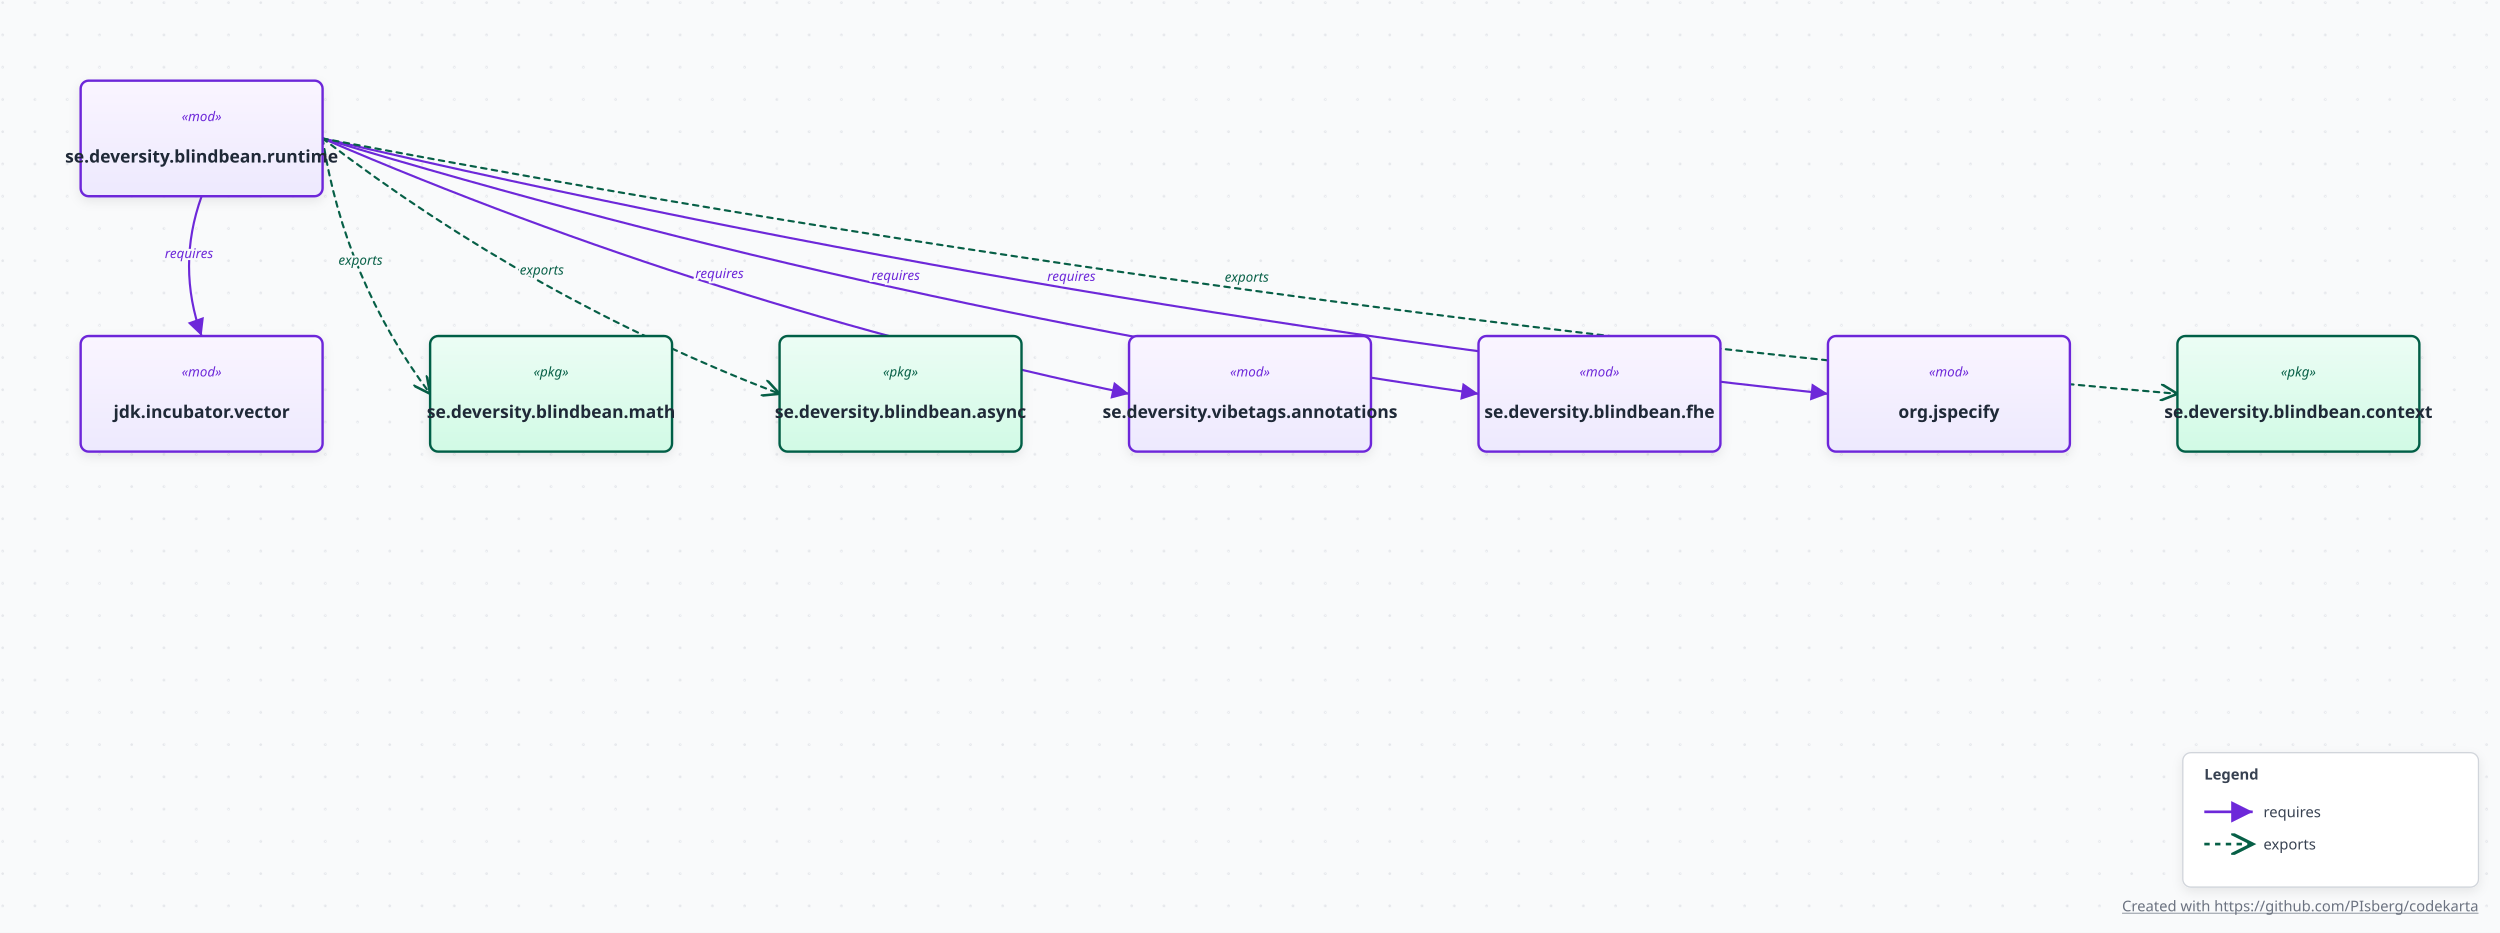
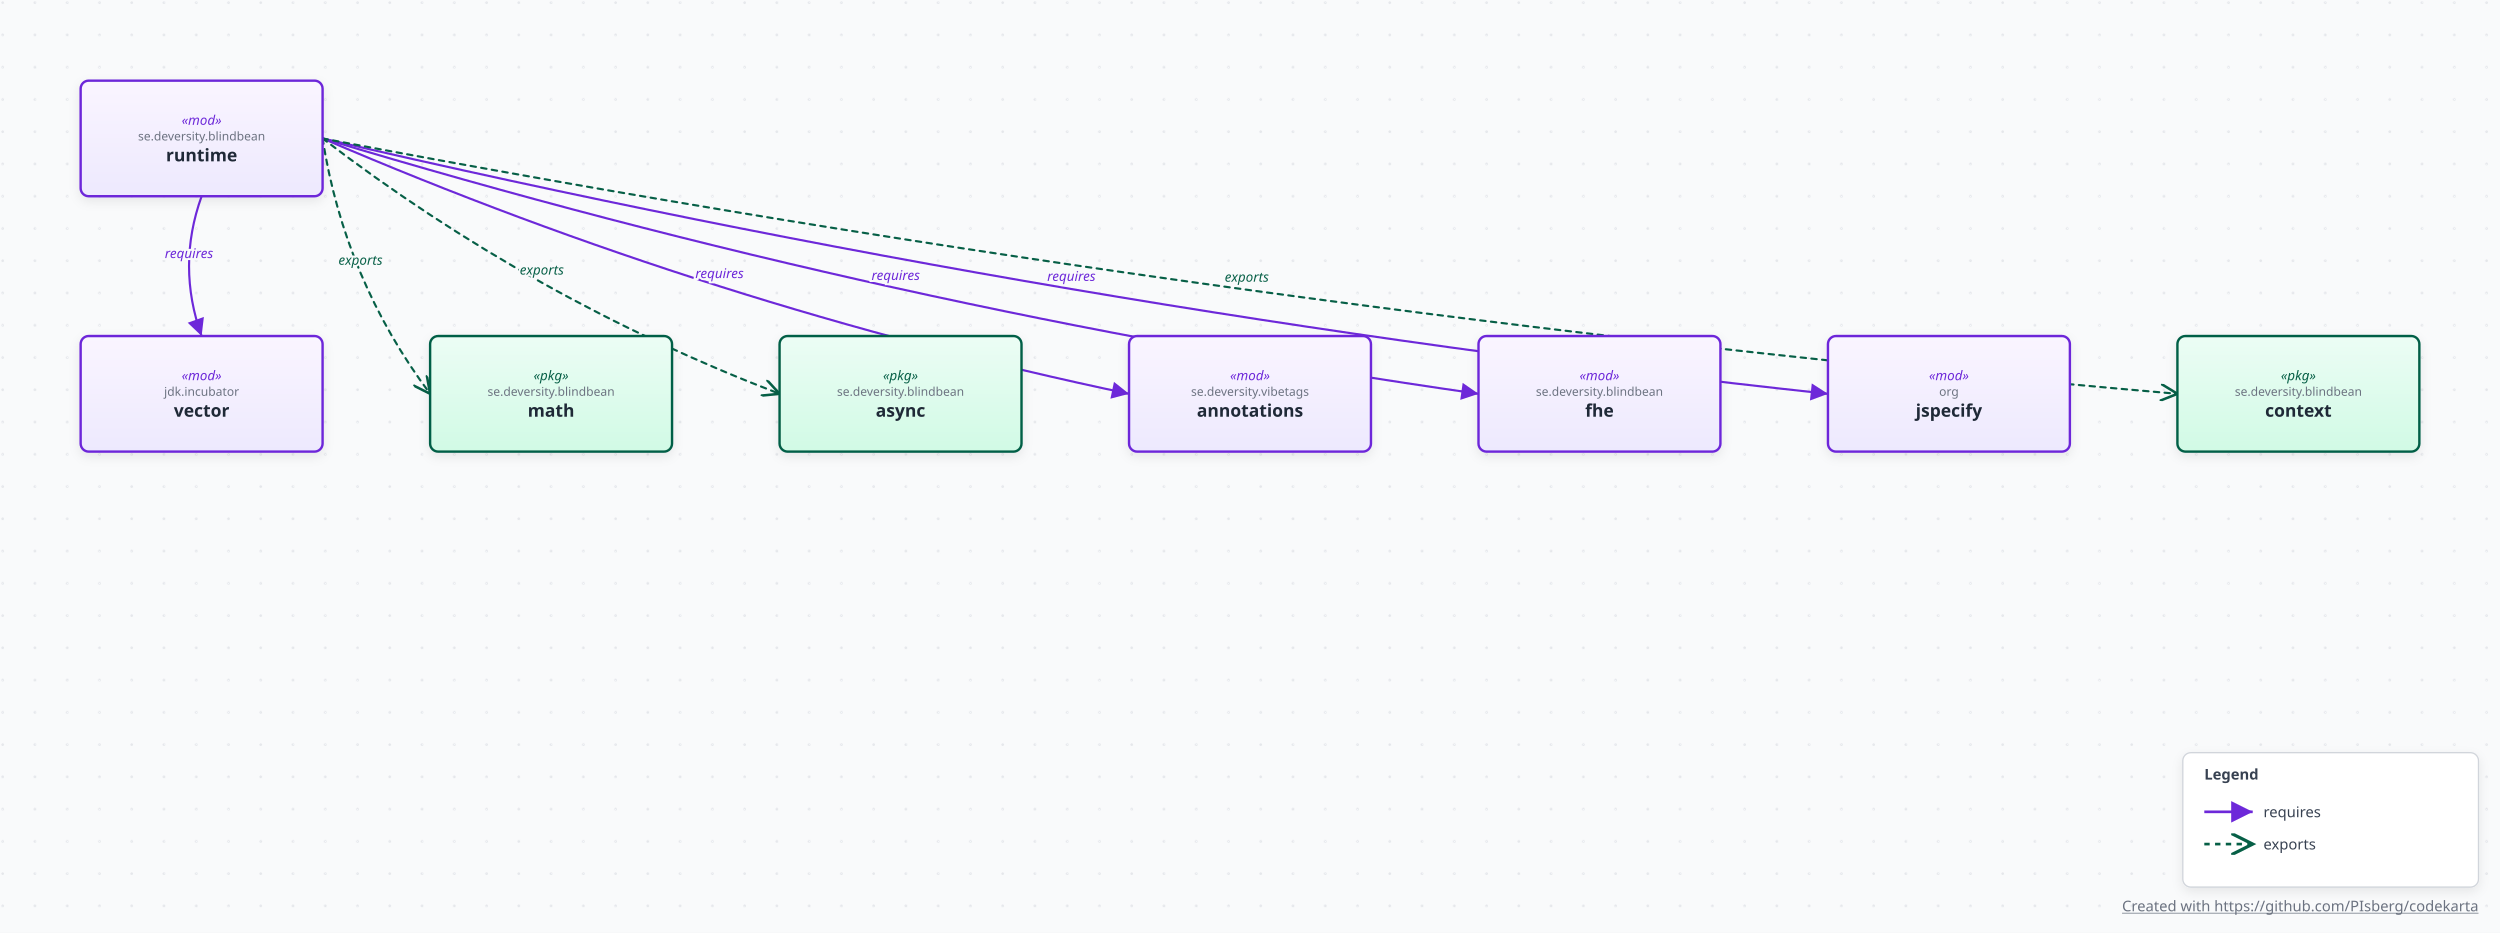
<svg xmlns="http://www.w3.org/2000/svg" width="1860" height="694" viewBox="0 0 1860 694">
  <defs>
    <style>
svg { font-family: 'Outfit', 'Inter', -apple-system, BlinkMacSystemFont, 'Segoe UI', sans-serif; }
text { font-family: 'Outfit', 'Inter', -apple-system, BlinkMacSystemFont, 'Segoe UI', sans-serif !important; }
.node-rect { transition: filter 0.2s ease, stroke-width 0.2s ease, stroke 0.2s ease; }
.node-rect:hover { stroke-width: 2.2 !important; filter: drop-shadow(0 8px 16px rgba(15, 23, 42, 0.12)) !important; }
.edge-line { stroke-linecap: round; stroke-linejoin: round; transition: stroke-width 0.2s ease; }
.edge-line:hover { stroke-width: 2.5 !important; }
.edge-label { paint-order: stroke; stroke: #f9fafb; stroke-width: 3; font-weight: 500; }
.diagram-attribution { fill: #9ca3af; text-decoration: none; transition: fill 0.2s ease; }
.diagram-attribution:hover { fill: #4b5563; text-decoration: underline; }
.group-rect { transition: stroke-width 0.2s ease; }
.node-label { pointer-events: none; }
</style>
    <filter id="nodeShadow" x="-20%" y="-20%" width="140%" height="140%">
      <feDropShadow dx="0" dy="3" stdDeviation="4" flood-color="#0f172a" flood-opacity="0.08" />
    </filter>
    <linearGradient id="grad-CLASS" x1="0%" y1="0%" x2="0%" y2="100%">
      <stop offset="0%" stop-color="#ffffff" />
      <stop offset="100%" stop-color="#f3f4f6" />
    </linearGradient>
    <linearGradient id="grad-INTERFACE" x1="0%" y1="0%" x2="0%" y2="100%">
      <stop offset="0%" stop-color="#eff6ff" />
      <stop offset="100%" stop-color="#dbeafe" />
    </linearGradient>
    <linearGradient id="grad-MODULE" x1="0%" y1="0%" x2="0%" y2="100%">
      <stop offset="0%" stop-color="#faf5ff" />
      <stop offset="100%" stop-color="#ede9fe" />
    </linearGradient>
    <linearGradient id="grad-METHOD" x1="0%" y1="0%" x2="0%" y2="100%">
      <stop offset="0%" stop-color="#fffbeb" />
      <stop offset="100%" stop-color="#fef3c7" />
    </linearGradient>
    <linearGradient id="grad-PACKAGE" x1="0%" y1="0%" x2="0%" y2="100%">
      <stop offset="0%" stop-color="#ecfdf5" />
      <stop offset="100%" stop-color="#d1fae5" />
    </linearGradient>
    <linearGradient id="grad-EXCEPTION" x1="0%" y1="0%" x2="0%" y2="100%">
      <stop offset="0%" stop-color="#fef2f2" />
      <stop offset="100%" stop-color="#fee2e2" />
    </linearGradient>
    <linearGradient id="grad-STATE" x1="0%" y1="0%" x2="0%" y2="100%">
      <stop offset="0%" stop-color="#f0f9ff" />
      <stop offset="100%" stop-color="#e0f2fe" />
    </linearGradient>
    <pattern id="dotGrid" width="24" height="24" patternUnits="userSpaceOnUse">
      <circle cx="2" cy="2" r="1" fill="#e5e7eb" />
    </pattern>
    <marker id="marker-filled-6d28d9" markerWidth="10" markerHeight="8" refX="8" refY="4" orient="auto">
      <path d="M0,0 L8,4 L0,8 Z" fill="#6d28d9" />
    </marker>
    <marker id="marker-open-065f46" markerWidth="10" markerHeight="8" refX="8" refY="4" orient="auto">
      <path d="M0,0 L8,4 L0,8" fill="none" stroke="#065f46" stroke-width="1.2" />
    </marker>
  </defs>
  <rect width="1860" height="694" fill="#f9fafb" />
  <rect width="1860" height="694" fill="url(#dotGrid)" />
  <path class="edge-line" data-source="se.deversity.blindbean.runtime" data-target="se.deversity.blindbean.fhe" data-type="REQUIRES" d="M240.0 103.0 Q662.8 230.5 1100.0 293.0" fill="none" stroke="#6d28d9" stroke-width="1.6" marker-end="url(#marker-filled-6d28d9)" />
  <text class="edge-label" data-source="se.deversity.blindbean.runtime" data-target="se.deversity.blindbean.fhe" data-type="REQUIRES" x="666.4" y="208.3" text-anchor="middle" font-family="sans-serif" font-size="10" fill="#6d28d9" font-style="italic">requires</text>
  <path class="edge-line" data-source="se.deversity.blindbean.runtime" data-target="jdk.incubator.vector" data-type="REQUIRES" d="M150.0 146.0 Q131.3 198.0 150.0 250.0" fill="none" stroke="#6d28d9" stroke-width="1.6" marker-end="url(#marker-filled-6d28d9)" />
  <text class="edge-label" data-source="se.deversity.blindbean.runtime" data-target="jdk.incubator.vector" data-type="REQUIRES" x="140.6" y="192.0" text-anchor="middle" font-family="sans-serif" font-size="10" fill="#6d28d9" font-style="italic">requires</text>
  <path class="edge-line" data-source="se.deversity.blindbean.runtime" data-target="se.deversity.vibetags.annotations" data-type="REQUIRES" d="M240.0 103.0 Q530.5 227.9 840.0 293.0" fill="none" stroke="#6d28d9" stroke-width="1.6" marker-end="url(#marker-filled-6d28d9)" />
  <text class="edge-label" data-source="se.deversity.blindbean.runtime" data-target="se.deversity.vibetags.annotations" data-type="REQUIRES" x="535.3" y="206.9" text-anchor="middle" font-family="sans-serif" font-size="10" fill="#6d28d9" font-style="italic">requires</text>
  <path class="edge-line" data-source="se.deversity.blindbean.runtime" data-target="org.jspecify" data-type="REQUIRES" d="M240.0 103.0 Q794.2 232.1 1360.0 293.0" fill="none" stroke="#6d28d9" stroke-width="1.6" marker-end="url(#marker-filled-6d28d9)" />
  <text class="edge-label" data-source="se.deversity.blindbean.runtime" data-target="org.jspecify" data-type="REQUIRES" x="797.1" y="209.0" text-anchor="middle" font-family="sans-serif" font-size="10" fill="#6d28d9" font-style="italic">requires</text>
  <path class="edge-line" data-source="se.deversity.blindbean.runtime" data-target="se.deversity.blindbean.math" data-type="EXPORTS" d="M240.0 103.0 Q256.4 207.9 320.0 293.0" fill="none" stroke="#065f46" stroke-width="1.6" stroke-dasharray="4,4" marker-end="url(#marker-open-065f46)" />
  <text class="edge-label" data-source="se.deversity.blindbean.runtime" data-target="se.deversity.blindbean.math" data-type="EXPORTS" x="268.2" y="197.0" text-anchor="middle" font-family="sans-serif" font-size="10" fill="#065f46" font-style="italic">exports</text>
  <path class="edge-line" data-source="se.deversity.blindbean.runtime" data-target="se.deversity.blindbean.context" data-type="EXPORTS" d="M240.0 103.0 Q925.2 233.1 1620.0 293.0" fill="none" stroke="#065f46" stroke-width="1.6" stroke-dasharray="4,4" marker-end="url(#marker-open-065f46)" />
  <text class="edge-label" data-source="se.deversity.blindbean.runtime" data-target="se.deversity.blindbean.context" data-type="EXPORTS" x="927.6" y="209.6" text-anchor="middle" font-family="sans-serif" font-size="10" fill="#065f46" font-style="italic">exports</text>
  <path class="edge-line" data-source="se.deversity.blindbean.runtime" data-target="se.deversity.blindbean.async" data-type="EXPORTS" d="M240.0 103.0 Q396.3 222.6 580.0 293.0" fill="none" stroke="#065f46" stroke-width="1.6" stroke-dasharray="4,4" marker-end="url(#marker-open-065f46)" />
  <text class="edge-label" data-source="se.deversity.blindbean.runtime" data-target="se.deversity.blindbean.async" data-type="EXPORTS" x="403.1" y="204.3" text-anchor="middle" font-family="sans-serif" font-size="10" fill="#065f46" font-style="italic">exports</text>
  <g id="se.deversity.blindbean.runtime">
    <rect class="node-rect" x="60.0" y="60.0" width="180.0" height="86.0" rx="6.0" fill="url(#grad-MODULE)" stroke="#6d28d9" stroke-width="1.8" filter="url(#nodeShadow)" />
-     <text class="node-label" x="150.0" y="90.1" text-anchor="middle" font-family="sans-serif" font-size="10" fill="#6d28d9" font-style="italic">«mod»</text>
-     <text class="node-label" x="150.0" y="115.9" text-anchor="middle" dominant-baseline="central" font-family="sans-serif" font-size="13" font-weight="bold" fill="#1f2937">se.deversity.blindbean.runtime</text>
+     <text class="node-label" x="150.0" y="89.0" text-anchor="middle" dominant-baseline="central" font-family="sans-serif" font-size="10" fill="#6d28d9" font-style="italic">«mod»</text>
+     <text class="node-label" x="150.0" y="101.0" text-anchor="middle" dominant-baseline="central" font-family="sans-serif" font-size="9.0" fill="#6b7280">se.deversity.blindbean</text>
+     <text class="node-label" x="150.0" y="115.0" text-anchor="middle" dominant-baseline="central" font-family="sans-serif" font-size="13.0" font-weight="bold" fill="#1f2937">runtime</text>
  </g>
  <g id="se.deversity.blindbean.fhe">
    <rect class="node-rect" x="1100.0" y="250.0" width="180.0" height="86.0" rx="6.0" fill="url(#grad-MODULE)" stroke="#6d28d9" stroke-width="1.8" filter="url(#nodeShadow)" />
-     <text class="node-label" x="1190.0" y="280.1" text-anchor="middle" font-family="sans-serif" font-size="10" fill="#6d28d9" font-style="italic">«mod»</text>
-     <text class="node-label" x="1190.0" y="305.9" text-anchor="middle" dominant-baseline="central" font-family="sans-serif" font-size="13" font-weight="bold" fill="#1f2937">se.deversity.blindbean.fhe</text>
+     <text class="node-label" x="1190.0" y="279.0" text-anchor="middle" dominant-baseline="central" font-family="sans-serif" font-size="10" fill="#6d28d9" font-style="italic">«mod»</text>
+     <text class="node-label" x="1190.0" y="291.0" text-anchor="middle" dominant-baseline="central" font-family="sans-serif" font-size="9.0" fill="#6b7280">se.deversity.blindbean</text>
+     <text class="node-label" x="1190.0" y="305.0" text-anchor="middle" dominant-baseline="central" font-family="sans-serif" font-size="13.0" font-weight="bold" fill="#1f2937">fhe</text>
  </g>
  <g id="jdk.incubator.vector">
    <rect class="node-rect" x="60.0" y="250.0" width="180.0" height="86.0" rx="6.0" fill="url(#grad-MODULE)" stroke="#6d28d9" stroke-width="1.8" filter="url(#nodeShadow)" />
-     <text class="node-label" x="150.0" y="280.1" text-anchor="middle" font-family="sans-serif" font-size="10" fill="#6d28d9" font-style="italic">«mod»</text>
-     <text class="node-label" x="150.0" y="305.9" text-anchor="middle" dominant-baseline="central" font-family="sans-serif" font-size="13" font-weight="bold" fill="#1f2937">jdk.incubator.vector</text>
+     <text class="node-label" x="150.0" y="279.0" text-anchor="middle" dominant-baseline="central" font-family="sans-serif" font-size="10" fill="#6d28d9" font-style="italic">«mod»</text>
+     <text class="node-label" x="150.0" y="291.0" text-anchor="middle" dominant-baseline="central" font-family="sans-serif" font-size="9.0" fill="#6b7280">jdk.incubator</text>
+     <text class="node-label" x="150.0" y="305.0" text-anchor="middle" dominant-baseline="central" font-family="sans-serif" font-size="13.0" font-weight="bold" fill="#1f2937">vector</text>
  </g>
  <g id="se.deversity.vibetags.annotations">
    <rect class="node-rect" x="840.0" y="250.0" width="180.0" height="86.0" rx="6.0" fill="url(#grad-MODULE)" stroke="#6d28d9" stroke-width="1.8" filter="url(#nodeShadow)" />
-     <text class="node-label" x="930.0" y="280.1" text-anchor="middle" font-family="sans-serif" font-size="10" fill="#6d28d9" font-style="italic">«mod»</text>
-     <text class="node-label" x="930.0" y="305.9" text-anchor="middle" dominant-baseline="central" font-family="sans-serif" font-size="13" font-weight="bold" fill="#1f2937">se.deversity.vibetags.annotations</text>
+     <text class="node-label" x="930.0" y="279.0" text-anchor="middle" dominant-baseline="central" font-family="sans-serif" font-size="10" fill="#6d28d9" font-style="italic">«mod»</text>
+     <text class="node-label" x="930.0" y="291.0" text-anchor="middle" dominant-baseline="central" font-family="sans-serif" font-size="9.0" fill="#6b7280">se.deversity.vibetags</text>
+     <text class="node-label" x="930.0" y="305.0" text-anchor="middle" dominant-baseline="central" font-family="sans-serif" font-size="13.0" font-weight="bold" fill="#1f2937">annotations</text>
  </g>
  <g id="org.jspecify">
    <rect class="node-rect" x="1360.0" y="250.0" width="180.0" height="86.0" rx="6.0" fill="url(#grad-MODULE)" stroke="#6d28d9" stroke-width="1.8" filter="url(#nodeShadow)" />
-     <text class="node-label" x="1450.0" y="280.1" text-anchor="middle" font-family="sans-serif" font-size="10" fill="#6d28d9" font-style="italic">«mod»</text>
-     <text class="node-label" x="1450.0" y="305.9" text-anchor="middle" dominant-baseline="central" font-family="sans-serif" font-size="13" font-weight="bold" fill="#1f2937">org.jspecify</text>
+     <text class="node-label" x="1450.0" y="279.0" text-anchor="middle" dominant-baseline="central" font-family="sans-serif" font-size="10" fill="#6d28d9" font-style="italic">«mod»</text>
+     <text class="node-label" x="1450.0" y="291.0" text-anchor="middle" dominant-baseline="central" font-family="sans-serif" font-size="9.0" fill="#6b7280">org</text>
+     <text class="node-label" x="1450.0" y="305.0" text-anchor="middle" dominant-baseline="central" font-family="sans-serif" font-size="13.0" font-weight="bold" fill="#1f2937">jspecify</text>
  </g>
  <g id="se.deversity.blindbean.math">
    <rect class="node-rect" x="320.0" y="250.0" width="180.0" height="86.0" rx="6.0" fill="url(#grad-PACKAGE)" stroke="#065f46" stroke-width="1.8" filter="url(#nodeShadow)" />
-     <text class="node-label" x="410.0" y="280.1" text-anchor="middle" font-family="sans-serif" font-size="10" fill="#065f46" font-style="italic">«pkg»</text>
-     <text class="node-label" x="410.0" y="305.9" text-anchor="middle" dominant-baseline="central" font-family="sans-serif" font-size="13" font-weight="bold" fill="#1f2937">se.deversity.blindbean.math</text>
+     <text class="node-label" x="410.0" y="279.0" text-anchor="middle" dominant-baseline="central" font-family="sans-serif" font-size="10" fill="#065f46" font-style="italic">«pkg»</text>
+     <text class="node-label" x="410.0" y="291.0" text-anchor="middle" dominant-baseline="central" font-family="sans-serif" font-size="9.0" fill="#6b7280">se.deversity.blindbean</text>
+     <text class="node-label" x="410.0" y="305.0" text-anchor="middle" dominant-baseline="central" font-family="sans-serif" font-size="13.0" font-weight="bold" fill="#1f2937">math</text>
  </g>
  <g id="se.deversity.blindbean.context">
    <rect class="node-rect" x="1620.0" y="250.0" width="180.0" height="86.0" rx="6.0" fill="url(#grad-PACKAGE)" stroke="#065f46" stroke-width="1.8" filter="url(#nodeShadow)" />
-     <text class="node-label" x="1710.0" y="280.1" text-anchor="middle" font-family="sans-serif" font-size="10" fill="#065f46" font-style="italic">«pkg»</text>
-     <text class="node-label" x="1710.0" y="305.9" text-anchor="middle" dominant-baseline="central" font-family="sans-serif" font-size="13" font-weight="bold" fill="#1f2937">se.deversity.blindbean.context</text>
+     <text class="node-label" x="1710.0" y="279.0" text-anchor="middle" dominant-baseline="central" font-family="sans-serif" font-size="10" fill="#065f46" font-style="italic">«pkg»</text>
+     <text class="node-label" x="1710.0" y="291.0" text-anchor="middle" dominant-baseline="central" font-family="sans-serif" font-size="9.0" fill="#6b7280">se.deversity.blindbean</text>
+     <text class="node-label" x="1710.0" y="305.0" text-anchor="middle" dominant-baseline="central" font-family="sans-serif" font-size="13.0" font-weight="bold" fill="#1f2937">context</text>
  </g>
  <g id="se.deversity.blindbean.async">
    <rect class="node-rect" x="580.0" y="250.0" width="180.0" height="86.0" rx="6.0" fill="url(#grad-PACKAGE)" stroke="#065f46" stroke-width="1.8" filter="url(#nodeShadow)" />
-     <text class="node-label" x="670.0" y="280.1" text-anchor="middle" font-family="sans-serif" font-size="10" fill="#065f46" font-style="italic">«pkg»</text>
-     <text class="node-label" x="670.0" y="305.9" text-anchor="middle" dominant-baseline="central" font-family="sans-serif" font-size="13" font-weight="bold" fill="#1f2937">se.deversity.blindbean.async</text>
+     <text class="node-label" x="670.0" y="279.0" text-anchor="middle" dominant-baseline="central" font-family="sans-serif" font-size="10" fill="#065f46" font-style="italic">«pkg»</text>
+     <text class="node-label" x="670.0" y="291.0" text-anchor="middle" dominant-baseline="central" font-family="sans-serif" font-size="9.0" fill="#6b7280">se.deversity.blindbean</text>
+     <text class="node-label" x="670.0" y="305.0" text-anchor="middle" dominant-baseline="central" font-family="sans-serif" font-size="13.0" font-weight="bold" fill="#1f2937">async</text>
  </g>
  <rect x="1624.0" y="560.0" width="220.0" height="100.0" rx="6" fill="#ffffff" stroke="#d1d5db" stroke-width="1" filter="url(#nodeShadow)" />
  <text x="1640.0" y="580.0" font-family="sans-serif" font-size="11" font-weight="bold" fill="#374151">Legend</text>
  <line x1="1640.0" y1="604.0" x2="1676.0" y2="604.0" stroke="#6d28d9" stroke-width="2" marker-end="url(#marker-filled-6d28d9)" />
  <text x="1684.0" y="608.0" font-family="sans-serif" font-size="11" fill="#374151">requires</text>
  <line x1="1640.0" y1="628.0" x2="1676.0" y2="628.0" stroke="#065f46" stroke-width="2" stroke-dasharray="4,4" marker-end="url(#marker-open-065f46)" />
  <text x="1684.0" y="632.0" font-family="sans-serif" font-size="11" fill="#374151">exports</text>
  <a class="diagram-attribution" href="https://github.com/PIsberg/codekarta" target="_blank" rel="noopener noreferrer">
    <text x="1844.0" y="678.0" text-anchor="end" font-family="sans-serif" font-size="11" fill="#6b7280" text-decoration="underline">Created with https://github.com/PIsberg/codekarta</text>
  </a>
</svg>
